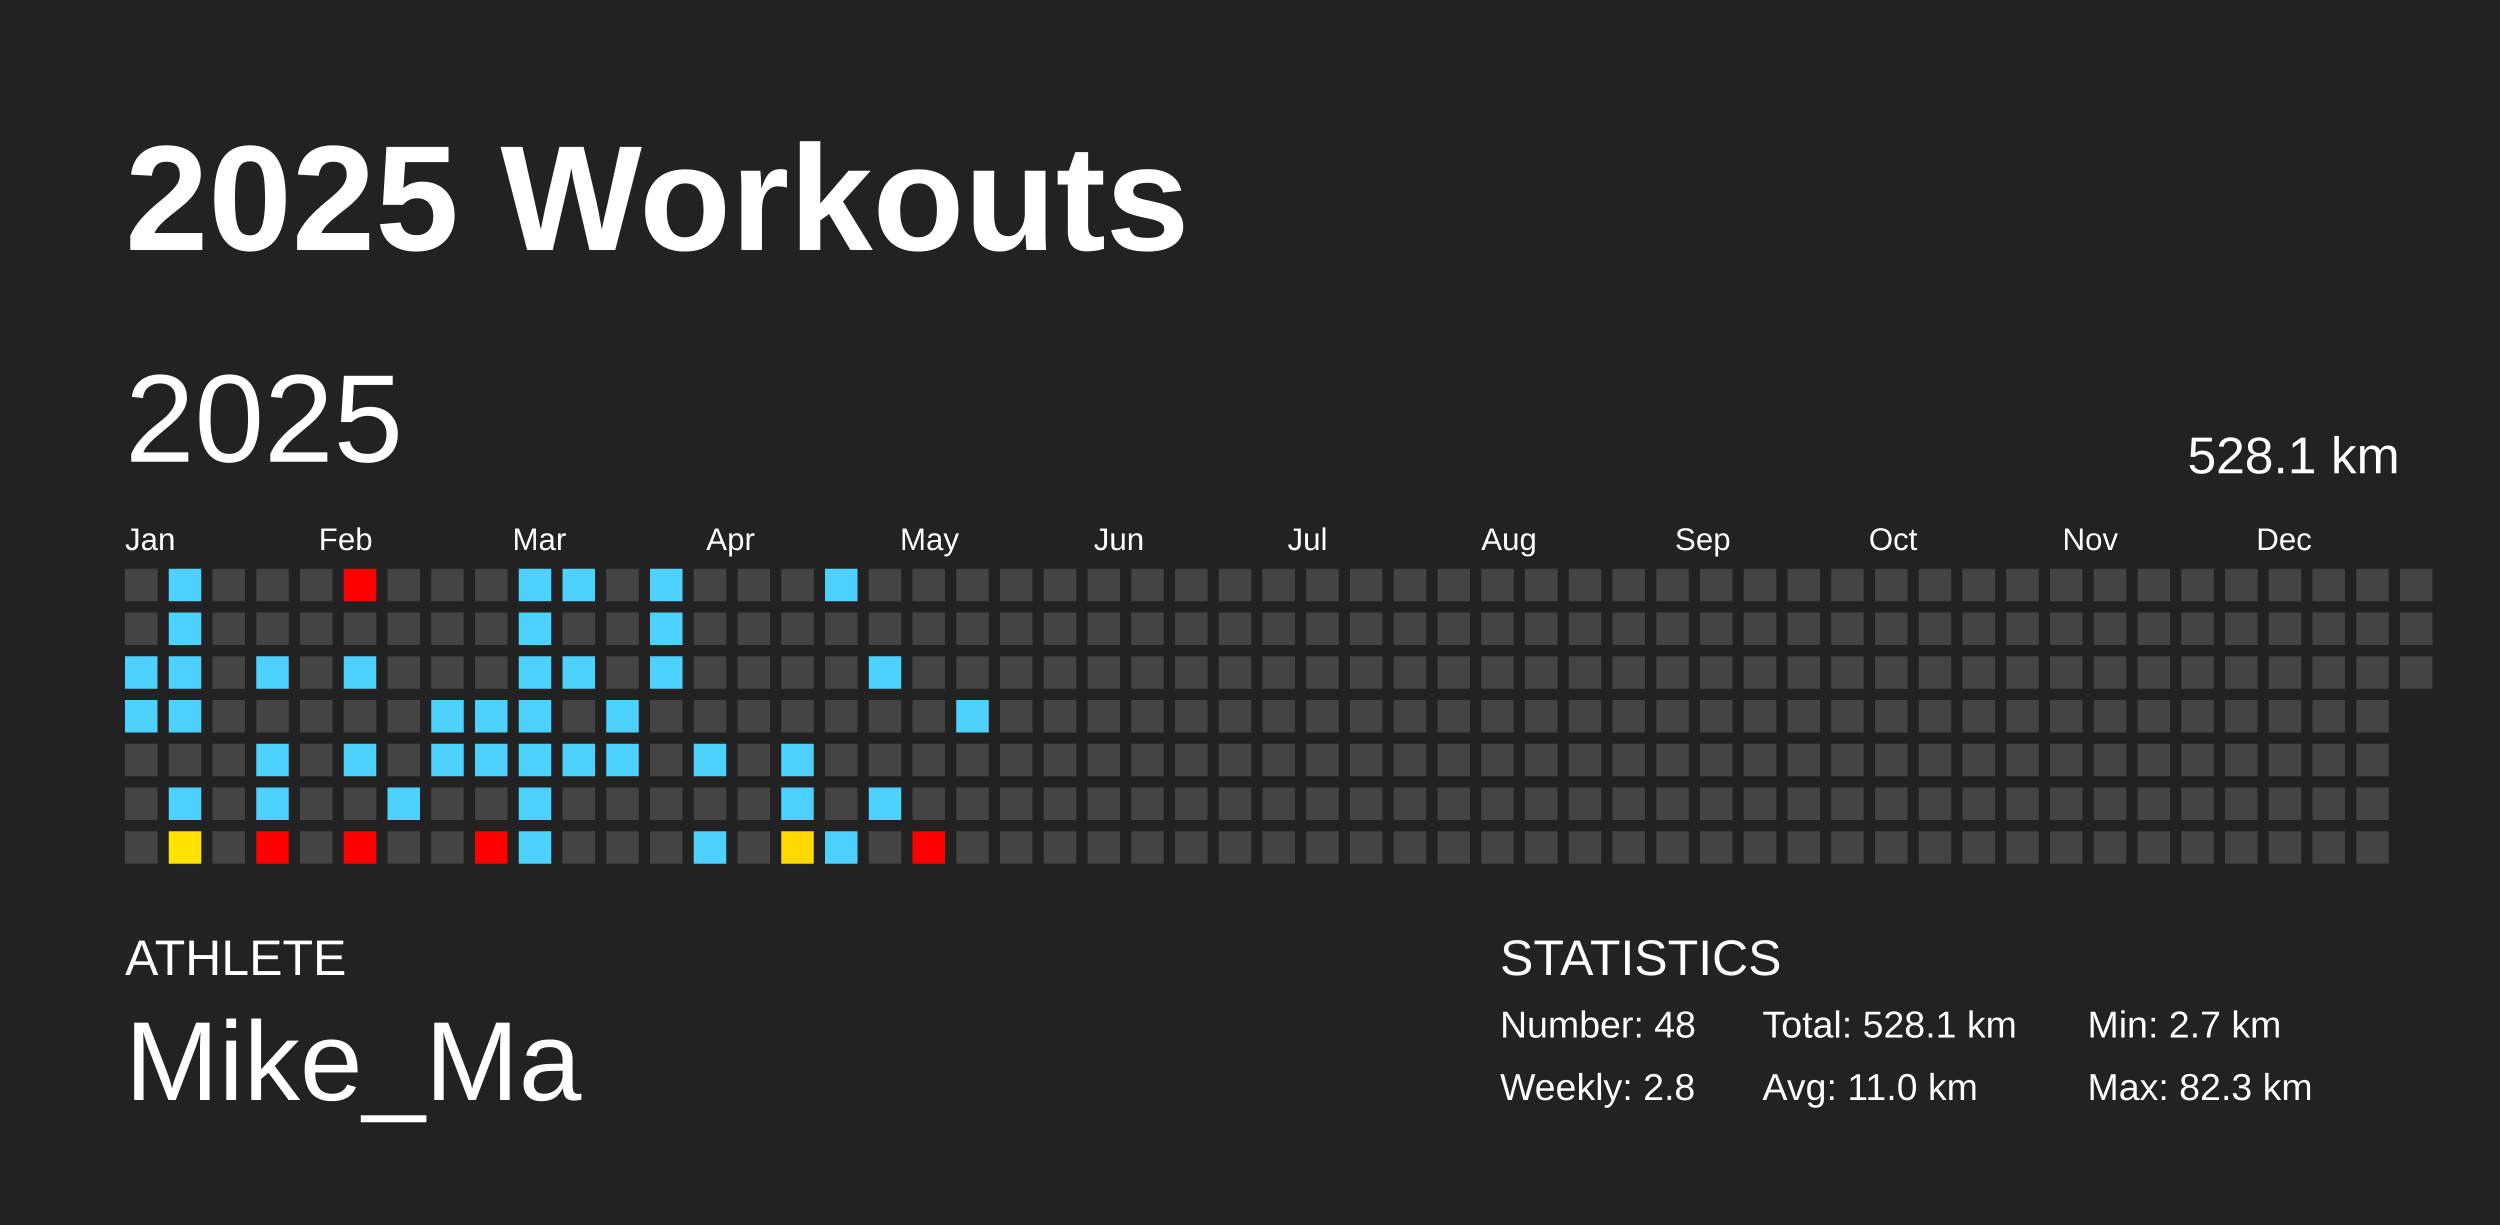
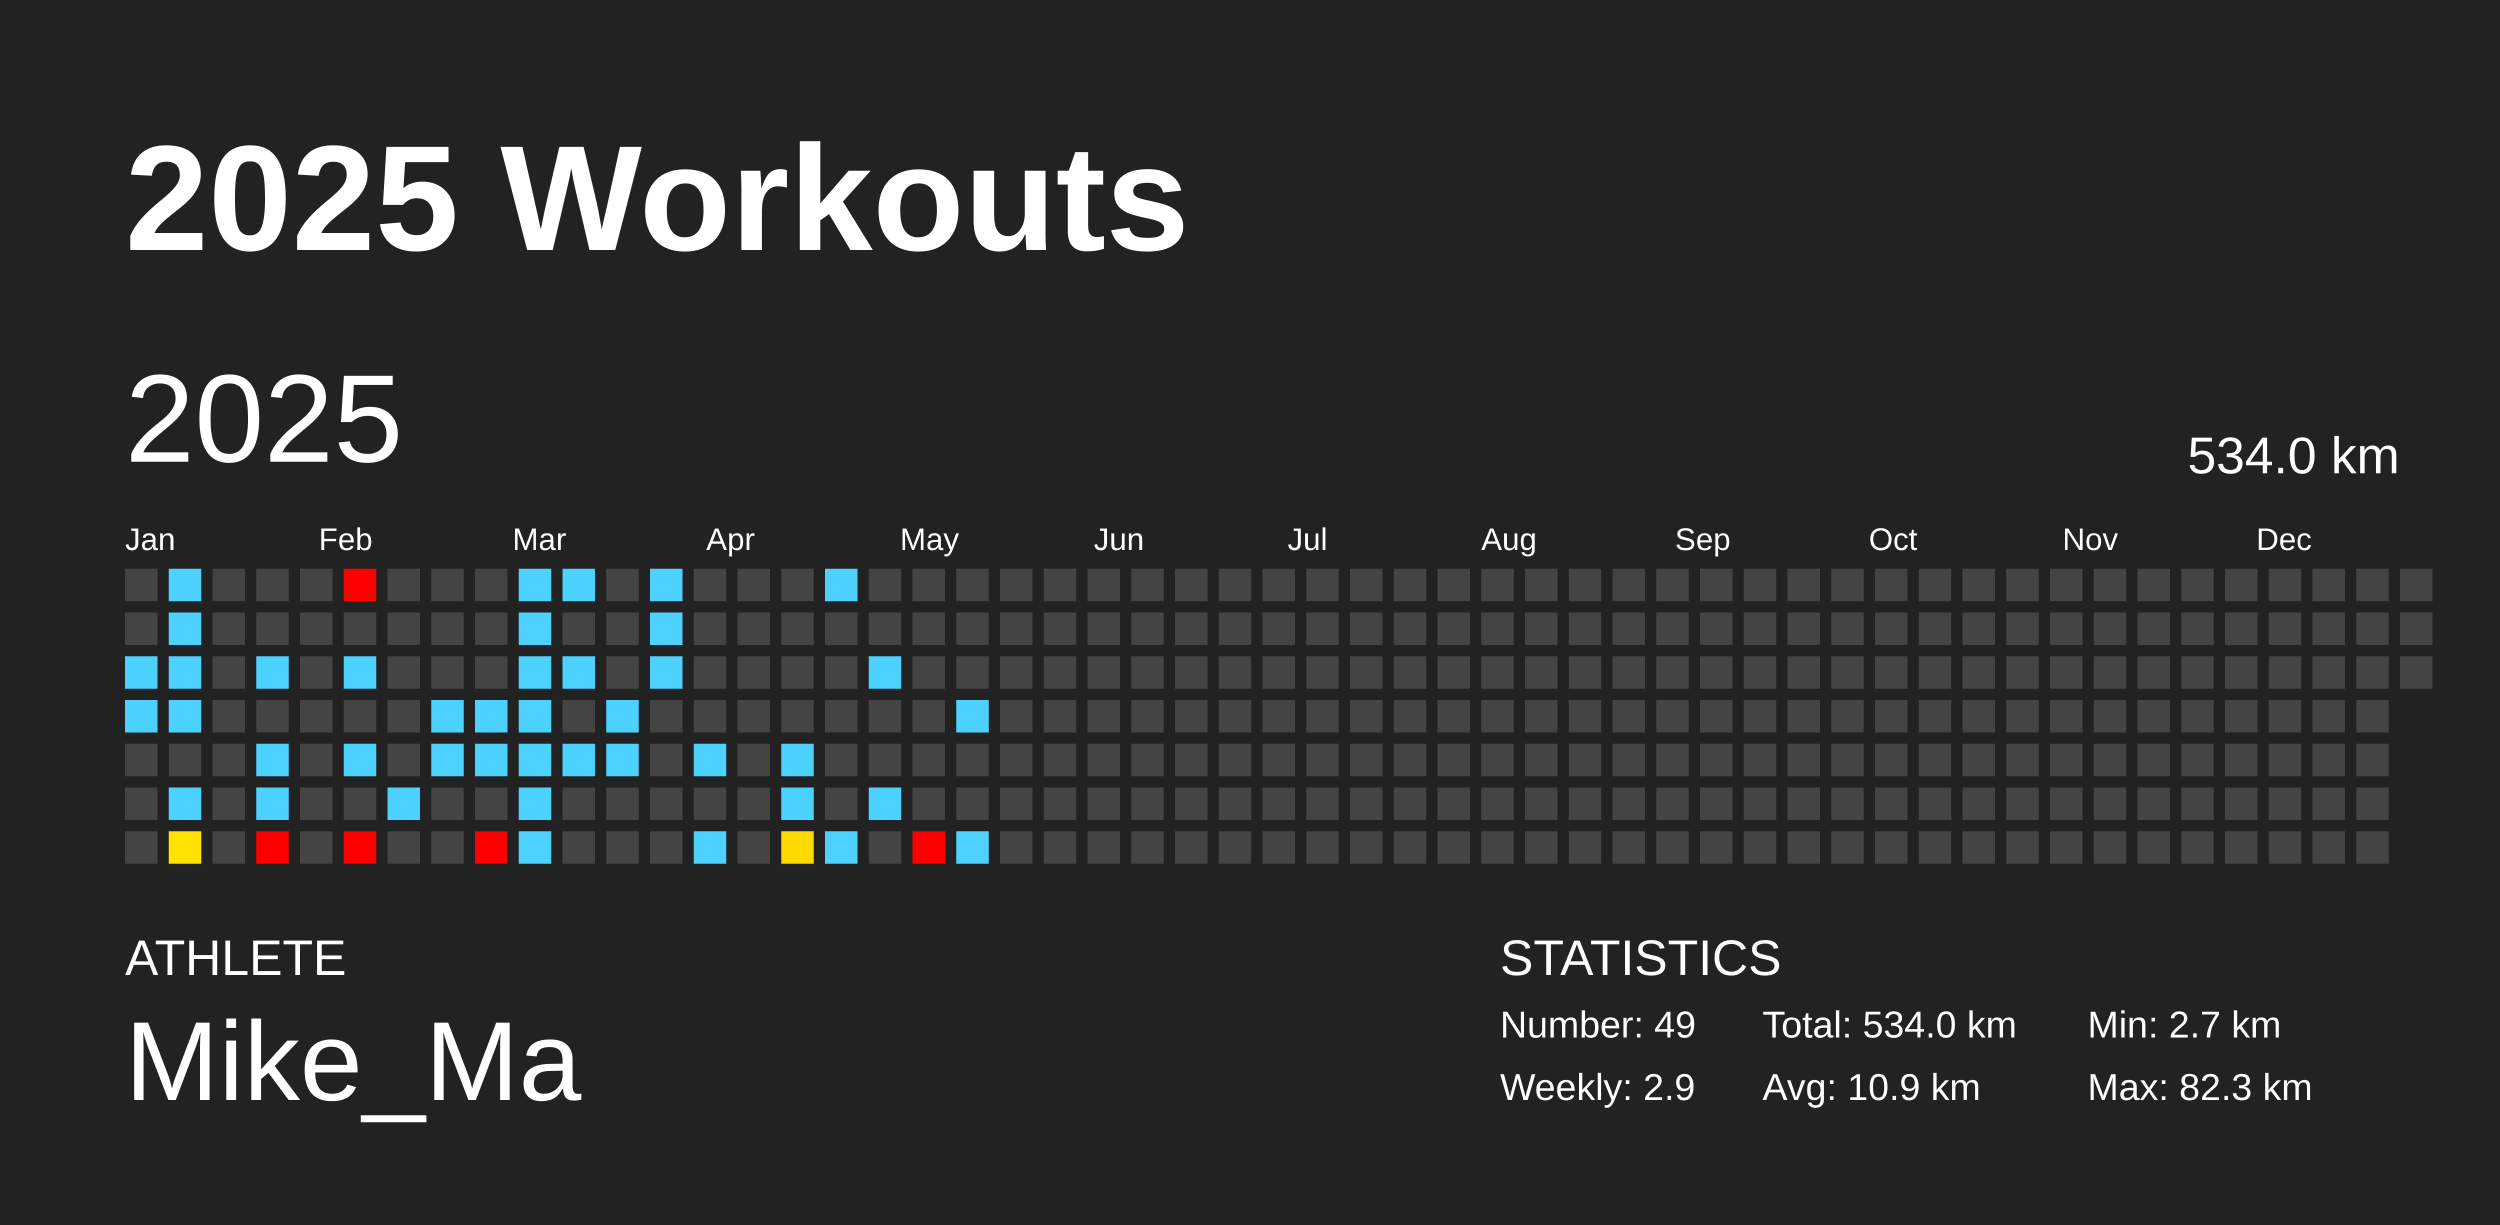
<svg xmlns="http://www.w3.org/2000/svg" baseProfile="full" height="98mm" version="1.1" viewBox="0,0,200,98" width="200mm">
  <defs />
  <rect fill="#222222" height="98" width="200" x="0" y="0" />
  <text fill="#FFFFFF" style="font-size:12px; font-family:Arial; font-weight:bold;" x="10" y="20">2025 Workouts</text>
  <text fill="#FFFFFF" style="font-size:4px; font-family:Arial" x="10" y="78">ATHLETE</text>
  <text fill="#FFFFFF" style="font-size:9px; font-family:Arial" x="10" y="88">Mike_Ma</text>
  <text fill="#FFFFFF" style="font-size:4px; font-family:Arial" x="120" y="78">STATISTICS</text>
-   <text fill="#FFFFFF" style="font-size:3px; font-family:Arial" x="120" y="83">Number: 48</text>
-   <text fill="#FFFFFF" style="font-size:3px; font-family:Arial" x="120" y="88">Weekly: 2.8</text>
-   <text fill="#FFFFFF" style="font-size:3px; font-family:Arial" x="141" y="83">Total: 528.1 km</text>
-   <text fill="#FFFFFF" style="font-size:3px; font-family:Arial" x="141" y="88">Avg: 11.0 km</text>
+   <text fill="#FFFFFF" style="font-size:3px; font-family:Arial" x="120" y="83">Number: 49</text>
+   <text fill="#FFFFFF" style="font-size:3px; font-family:Arial" x="120" y="88">Weekly: 2.9</text>
+   <text fill="#FFFFFF" style="font-size:3px; font-family:Arial" x="141" y="83">Total: 534.0 km</text>
+   <text fill="#FFFFFF" style="font-size:3px; font-family:Arial" x="141" y="88">Avg: 10.9 km</text>
  <text fill="#FFFFFF" style="font-size:3px; font-family:Arial" x="167" y="83">Min: 2.7 km</text>
  <text fill="#FFFFFF" style="font-size:3px; font-family:Arial" x="167" y="88">Max: 82.3 km</text>
  <text dominant-baseline="hanging" fill="#FFFFFF" style="font-size:10.0px; font-family:Arial;" x="10" y="30">2025</text>
-   <text dominant-baseline="hanging" fill="#FFFFFF" style="font-size:4.125px; font-family:Arial;" x="175" y="35">528.1 km</text>
+   <text dominant-baseline="hanging" fill="#FFFFFF" style="font-size:4.125px; font-family:Arial;" x="175" y="35">534.0 km</text>
  <text fill="#FFFFFF" style="font-size:2.5px; font-family:Arial" x="10.0" y="44">Jan</text>
  <text fill="#FFFFFF" style="font-size:2.5px; font-family:Arial" x="25.5" y="44">Feb</text>
  <text fill="#FFFFFF" style="font-size:2.5px; font-family:Arial" x="41.0" y="44">Mar</text>
  <text fill="#FFFFFF" style="font-size:2.5px; font-family:Arial" x="56.5" y="44">Apr</text>
  <text fill="#FFFFFF" style="font-size:2.5px; font-family:Arial" x="72.0" y="44">May</text>
  <text fill="#FFFFFF" style="font-size:2.5px; font-family:Arial" x="87.5" y="44">Jun</text>
  <text fill="#FFFFFF" style="font-size:2.5px; font-family:Arial" x="103.0" y="44">Jul</text>
  <text fill="#FFFFFF" style="font-size:2.5px; font-family:Arial" x="118.5" y="44">Aug</text>
  <text fill="#FFFFFF" style="font-size:2.5px; font-family:Arial" x="134.0" y="44">Sep</text>
  <text fill="#FFFFFF" style="font-size:2.5px; font-family:Arial" x="149.5" y="44">Oct</text>
  <text fill="#FFFFFF" style="font-size:2.5px; font-family:Arial" x="165.0" y="44">Nov</text>
  <text fill="#FFFFFF" style="font-size:2.5px; font-family:Arial" x="180.5" y="44">Dec</text>
  <rect fill="#444444" height="2.6" width="2.6" x="10.0" y="45.5" />
  <rect fill="#444444" height="2.6" width="2.6" x="10.0" y="49.0" />
  <rect fill="#4dd2ff" height="2.6" width="2.6" x="10.0" y="52.5" />
  <rect fill="#4dd2ff" height="2.6" width="2.6" x="10.0" y="56.0" />
  <rect fill="#444444" height="2.6" width="2.6" x="10.0" y="59.5" />
  <rect fill="#444444" height="2.6" width="2.6" x="10.0" y="63.0" />
  <rect fill="#444444" height="2.6" width="2.6" x="10.0" y="66.5" />
  <rect fill="#4dd2ff" height="2.6" width="2.6" x="13.5" y="45.5" />
  <rect fill="#4dd2ff" height="2.6" width="2.6" x="13.5" y="49.0" />
  <rect fill="#4dd2ff" height="2.6" width="2.6" x="13.5" y="52.5" />
  <rect fill="#4dd2ff" height="2.6" width="2.6" x="13.5" y="56.0" />
  <rect fill="#444444" height="2.6" width="2.6" x="13.5" y="59.5" />
  <rect fill="#4dd2ff" height="2.6" width="2.6" x="13.5" y="63.0" />
  <rect fill="#ffe200" height="2.6" width="2.6" x="13.5" y="66.5" />
  <rect fill="#444444" height="2.6" width="2.6" x="17.0" y="45.5" />
  <rect fill="#444444" height="2.6" width="2.6" x="17.0" y="49.0" />
  <rect fill="#444444" height="2.6" width="2.6" x="17.0" y="52.5" />
  <rect fill="#444444" height="2.6" width="2.6" x="17.0" y="56.0" />
  <rect fill="#444444" height="2.6" width="2.6" x="17.0" y="59.5" />
  <rect fill="#444444" height="2.6" width="2.6" x="17.0" y="63.0" />
  <rect fill="#444444" height="2.6" width="2.6" x="17.0" y="66.5" />
  <rect fill="#444444" height="2.6" width="2.6" x="20.5" y="45.5" />
  <rect fill="#444444" height="2.6" width="2.6" x="20.5" y="49.0" />
  <rect fill="#4dd2ff" height="2.6" width="2.6" x="20.5" y="52.5" />
  <rect fill="#444444" height="2.6" width="2.6" x="20.5" y="56.0" />
  <rect fill="#4dd2ff" height="2.6" width="2.6" x="20.5" y="59.5" />
  <rect fill="#4dd2ff" height="2.6" width="2.6" x="20.5" y="63.0" />
  <rect fill="red" height="2.6" width="2.6" x="20.5" y="66.5" />
  <rect fill="#444444" height="2.6" width="2.6" x="24.0" y="45.5" />
  <rect fill="#444444" height="2.6" width="2.6" x="24.0" y="49.0" />
  <rect fill="#444444" height="2.6" width="2.6" x="24.0" y="52.5" />
  <rect fill="#444444" height="2.6" width="2.6" x="24.0" y="56.0" />
  <rect fill="#444444" height="2.6" width="2.6" x="24.0" y="59.5" />
  <rect fill="#444444" height="2.6" width="2.6" x="24.0" y="63.0" />
  <rect fill="#444444" height="2.6" width="2.6" x="24.0" y="66.5" />
  <rect fill="red" height="2.6" width="2.6" x="27.5" y="45.5" />
  <rect fill="#444444" height="2.6" width="2.6" x="27.5" y="49.0" />
  <rect fill="#4dd2ff" height="2.6" width="2.6" x="27.5" y="52.5" />
  <rect fill="#444444" height="2.6" width="2.6" x="27.5" y="56.0" />
  <rect fill="#4dd2ff" height="2.6" width="2.6" x="27.5" y="59.5" />
  <rect fill="#444444" height="2.6" width="2.6" x="27.5" y="63.0" />
  <rect fill="red" height="2.6" width="2.6" x="27.5" y="66.5" />
  <rect fill="#444444" height="2.6" width="2.6" x="31.0" y="45.5" />
  <rect fill="#444444" height="2.6" width="2.6" x="31.0" y="49.0" />
  <rect fill="#444444" height="2.6" width="2.6" x="31.0" y="52.5" />
  <rect fill="#444444" height="2.6" width="2.6" x="31.0" y="56.0" />
  <rect fill="#444444" height="2.6" width="2.6" x="31.0" y="59.5" />
  <rect fill="#4dd2ff" height="2.6" width="2.6" x="31.0" y="63.0" />
  <rect fill="#444444" height="2.6" width="2.6" x="31.0" y="66.5" />
  <rect fill="#444444" height="2.6" width="2.6" x="34.5" y="45.5" />
  <rect fill="#444444" height="2.6" width="2.6" x="34.5" y="49.0" />
  <rect fill="#444444" height="2.6" width="2.6" x="34.5" y="52.5" />
  <rect fill="#4dd2ff" height="2.6" width="2.6" x="34.5" y="56.0" />
  <rect fill="#4dd2ff" height="2.6" width="2.6" x="34.5" y="59.5" />
  <rect fill="#444444" height="2.6" width="2.6" x="34.5" y="63.0" />
  <rect fill="#444444" height="2.6" width="2.6" x="34.5" y="66.5" />
  <rect fill="#444444" height="2.6" width="2.6" x="38.0" y="45.5" />
  <rect fill="#444444" height="2.6" width="2.6" x="38.0" y="49.0" />
  <rect fill="#444444" height="2.6" width="2.6" x="38.0" y="52.5" />
  <rect fill="#4dd2ff" height="2.6" width="2.6" x="38.0" y="56.0" />
  <rect fill="#4dd2ff" height="2.6" width="2.6" x="38.0" y="59.5" />
  <rect fill="#444444" height="2.6" width="2.6" x="38.0" y="63.0" />
  <rect fill="red" height="2.6" width="2.6" x="38.0" y="66.5" />
  <rect fill="#4dd2ff" height="2.6" width="2.6" x="41.5" y="45.5" />
  <rect fill="#4dd2ff" height="2.6" width="2.6" x="41.5" y="49.0" />
  <rect fill="#4dd2ff" height="2.6" width="2.6" x="41.5" y="52.5" />
  <rect fill="#4dd2ff" height="2.6" width="2.6" x="41.5" y="56.0" />
  <rect fill="#4dd2ff" height="2.6" width="2.6" x="41.5" y="59.5" />
  <rect fill="#4dd2ff" height="2.6" width="2.6" x="41.5" y="63.0" />
  <rect fill="#4dd2ff" height="2.6" width="2.6" x="41.5" y="66.5" />
  <rect fill="#4dd2ff" height="2.6" width="2.6" x="45.0" y="45.5" />
  <rect fill="#444444" height="2.6" width="2.6" x="45.0" y="49.0" />
  <rect fill="#4dd2ff" height="2.6" width="2.6" x="45.0" y="52.5" />
  <rect fill="#444444" height="2.6" width="2.6" x="45.0" y="56.0" />
  <rect fill="#4dd2ff" height="2.6" width="2.6" x="45.0" y="59.5" />
  <rect fill="#444444" height="2.6" width="2.6" x="45.0" y="63.0" />
  <rect fill="#444444" height="2.6" width="2.6" x="45.0" y="66.5" />
  <rect fill="#444444" height="2.6" width="2.6" x="48.5" y="45.5" />
  <rect fill="#444444" height="2.6" width="2.6" x="48.5" y="49.0" />
  <rect fill="#444444" height="2.6" width="2.6" x="48.5" y="52.5" />
  <rect fill="#4dd2ff" height="2.6" width="2.6" x="48.5" y="56.0" />
  <rect fill="#4dd2ff" height="2.6" width="2.6" x="48.5" y="59.5" />
  <rect fill="#444444" height="2.6" width="2.6" x="48.5" y="63.0" />
  <rect fill="#444444" height="2.6" width="2.6" x="48.5" y="66.5" />
  <rect fill="#4dd2ff" height="2.6" width="2.6" x="52.0" y="45.5" />
  <rect fill="#4dd2ff" height="2.6" width="2.6" x="52.0" y="49.0" />
  <rect fill="#4dd2ff" height="2.6" width="2.6" x="52.0" y="52.5" />
  <rect fill="#444444" height="2.6" width="2.6" x="52.0" y="56.0" />
  <rect fill="#444444" height="2.6" width="2.6" x="52.0" y="59.5" />
  <rect fill="#444444" height="2.6" width="2.6" x="52.0" y="63.0" />
  <rect fill="#444444" height="2.6" width="2.6" x="52.0" y="66.5" />
  <rect fill="#444444" height="2.6" width="2.6" x="55.5" y="45.5" />
  <rect fill="#444444" height="2.6" width="2.6" x="55.5" y="49.0" />
  <rect fill="#444444" height="2.6" width="2.6" x="55.5" y="52.5" />
  <rect fill="#444444" height="2.6" width="2.6" x="55.5" y="56.0" />
  <rect fill="#4dd2ff" height="2.6" width="2.6" x="55.5" y="59.5" />
  <rect fill="#444444" height="2.6" width="2.6" x="55.5" y="63.0" />
  <rect fill="#4dd2ff" height="2.6" width="2.6" x="55.5" y="66.5" />
  <rect fill="#444444" height="2.6" width="2.6" x="59.0" y="45.5" />
  <rect fill="#444444" height="2.6" width="2.6" x="59.0" y="49.0" />
  <rect fill="#444444" height="2.6" width="2.6" x="59.0" y="52.5" />
  <rect fill="#444444" height="2.6" width="2.6" x="59.0" y="56.0" />
  <rect fill="#444444" height="2.6" width="2.6" x="59.0" y="59.5" />
  <rect fill="#444444" height="2.6" width="2.6" x="59.0" y="63.0" />
  <rect fill="#444444" height="2.6" width="2.6" x="59.0" y="66.5" />
  <rect fill="#444444" height="2.6" width="2.6" x="62.5" y="45.5" />
  <rect fill="#444444" height="2.6" width="2.6" x="62.5" y="49.0" />
  <rect fill="#444444" height="2.6" width="2.6" x="62.5" y="52.5" />
  <rect fill="#444444" height="2.6" width="2.6" x="62.5" y="56.0" />
  <rect fill="#4dd2ff" height="2.6" width="2.6" x="62.5" y="59.5" />
  <rect fill="#4dd2ff" height="2.6" width="2.6" x="62.5" y="63.0" />
  <rect fill="#ffda00" height="2.6" width="2.6" x="62.5" y="66.5" />
  <rect fill="#4dd2ff" height="2.6" width="2.6" x="66.0" y="45.5" />
  <rect fill="#444444" height="2.6" width="2.6" x="66.0" y="49.0" />
  <rect fill="#444444" height="2.6" width="2.6" x="66.0" y="52.5" />
  <rect fill="#444444" height="2.6" width="2.6" x="66.0" y="56.0" />
  <rect fill="#444444" height="2.6" width="2.6" x="66.0" y="59.5" />
  <rect fill="#444444" height="2.6" width="2.6" x="66.0" y="63.0" />
  <rect fill="#4dd2ff" height="2.6" width="2.6" x="66.0" y="66.5" />
  <rect fill="#444444" height="2.6" width="2.6" x="69.5" y="45.5" />
  <rect fill="#444444" height="2.6" width="2.6" x="69.5" y="49.0" />
  <rect fill="#4dd2ff" height="2.6" width="2.6" x="69.5" y="52.5" />
  <rect fill="#444444" height="2.6" width="2.6" x="69.5" y="56.0" />
  <rect fill="#444444" height="2.6" width="2.6" x="69.5" y="59.5" />
  <rect fill="#4dd2ff" height="2.6" width="2.6" x="69.5" y="63.0" />
  <rect fill="#444444" height="2.6" width="2.6" x="69.5" y="66.5" />
  <rect fill="#444444" height="2.6" width="2.6" x="73.0" y="45.5" />
  <rect fill="#444444" height="2.6" width="2.6" x="73.0" y="49.0" />
  <rect fill="#444444" height="2.6" width="2.6" x="73.0" y="52.5" />
  <rect fill="#444444" height="2.6" width="2.6" x="73.0" y="56.0" />
  <rect fill="#444444" height="2.6" width="2.6" x="73.0" y="59.5" />
  <rect fill="#444444" height="2.6" width="2.6" x="73.0" y="63.0" />
  <rect fill="red" height="2.6" width="2.6" x="73.0" y="66.5" />
  <rect fill="#444444" height="2.6" width="2.6" x="76.5" y="45.5" />
  <rect fill="#444444" height="2.6" width="2.6" x="76.5" y="49.0" />
  <rect fill="#444444" height="2.6" width="2.6" x="76.5" y="52.5" />
  <rect fill="#4dd2ff" height="2.6" width="2.6" x="76.5" y="56.0" />
  <rect fill="#444444" height="2.6" width="2.6" x="76.5" y="59.5" />
  <rect fill="#444444" height="2.6" width="2.6" x="76.5" y="63.0" />
-   <rect fill="#444444" height="2.6" width="2.6" x="76.5" y="66.5" />
+   <rect fill="#4dd2ff" height="2.6" width="2.6" x="76.5" y="66.5" />
  <rect fill="#444444" height="2.6" width="2.6" x="80.0" y="45.5" />
  <rect fill="#444444" height="2.6" width="2.6" x="80.0" y="49.0" />
  <rect fill="#444444" height="2.6" width="2.6" x="80.0" y="52.5" />
  <rect fill="#444444" height="2.6" width="2.6" x="80.0" y="56.0" />
  <rect fill="#444444" height="2.6" width="2.6" x="80.0" y="59.5" />
  <rect fill="#444444" height="2.6" width="2.6" x="80.0" y="63.0" />
  <rect fill="#444444" height="2.6" width="2.6" x="80.0" y="66.5" />
  <rect fill="#444444" height="2.6" width="2.6" x="83.5" y="45.5" />
  <rect fill="#444444" height="2.6" width="2.6" x="83.5" y="49.0" />
  <rect fill="#444444" height="2.6" width="2.6" x="83.5" y="52.5" />
  <rect fill="#444444" height="2.6" width="2.6" x="83.5" y="56.0" />
  <rect fill="#444444" height="2.6" width="2.6" x="83.5" y="59.5" />
  <rect fill="#444444" height="2.6" width="2.6" x="83.5" y="63.0" />
  <rect fill="#444444" height="2.6" width="2.6" x="83.5" y="66.5" />
  <rect fill="#444444" height="2.6" width="2.6" x="87.0" y="45.5" />
  <rect fill="#444444" height="2.6" width="2.6" x="87.0" y="49.0" />
  <rect fill="#444444" height="2.6" width="2.6" x="87.0" y="52.5" />
  <rect fill="#444444" height="2.6" width="2.6" x="87.0" y="56.0" />
  <rect fill="#444444" height="2.6" width="2.6" x="87.0" y="59.5" />
  <rect fill="#444444" height="2.6" width="2.6" x="87.0" y="63.0" />
  <rect fill="#444444" height="2.6" width="2.6" x="87.0" y="66.5" />
  <rect fill="#444444" height="2.6" width="2.6" x="90.5" y="45.5" />
  <rect fill="#444444" height="2.6" width="2.6" x="90.5" y="49.0" />
  <rect fill="#444444" height="2.6" width="2.6" x="90.5" y="52.5" />
  <rect fill="#444444" height="2.6" width="2.6" x="90.5" y="56.0" />
  <rect fill="#444444" height="2.6" width="2.6" x="90.5" y="59.5" />
  <rect fill="#444444" height="2.6" width="2.6" x="90.5" y="63.0" />
  <rect fill="#444444" height="2.6" width="2.6" x="90.5" y="66.5" />
  <rect fill="#444444" height="2.6" width="2.6" x="94.0" y="45.5" />
  <rect fill="#444444" height="2.6" width="2.6" x="94.0" y="49.0" />
  <rect fill="#444444" height="2.6" width="2.6" x="94.0" y="52.5" />
  <rect fill="#444444" height="2.6" width="2.6" x="94.0" y="56.0" />
  <rect fill="#444444" height="2.6" width="2.6" x="94.0" y="59.5" />
  <rect fill="#444444" height="2.6" width="2.6" x="94.0" y="63.0" />
  <rect fill="#444444" height="2.6" width="2.6" x="94.0" y="66.5" />
  <rect fill="#444444" height="2.6" width="2.6" x="97.5" y="45.5" />
  <rect fill="#444444" height="2.6" width="2.6" x="97.5" y="49.0" />
  <rect fill="#444444" height="2.6" width="2.6" x="97.5" y="52.5" />
  <rect fill="#444444" height="2.6" width="2.6" x="97.5" y="56.0" />
  <rect fill="#444444" height="2.6" width="2.6" x="97.5" y="59.5" />
  <rect fill="#444444" height="2.6" width="2.6" x="97.5" y="63.0" />
  <rect fill="#444444" height="2.6" width="2.6" x="97.5" y="66.5" />
  <rect fill="#444444" height="2.6" width="2.6" x="101.0" y="45.5" />
  <rect fill="#444444" height="2.6" width="2.6" x="101.0" y="49.0" />
  <rect fill="#444444" height="2.6" width="2.6" x="101.0" y="52.5" />
  <rect fill="#444444" height="2.6" width="2.6" x="101.0" y="56.0" />
  <rect fill="#444444" height="2.6" width="2.6" x="101.0" y="59.5" />
  <rect fill="#444444" height="2.6" width="2.6" x="101.0" y="63.0" />
  <rect fill="#444444" height="2.6" width="2.6" x="101.0" y="66.5" />
  <rect fill="#444444" height="2.6" width="2.6" x="104.5" y="45.5" />
  <rect fill="#444444" height="2.6" width="2.6" x="104.5" y="49.0" />
  <rect fill="#444444" height="2.6" width="2.6" x="104.5" y="52.5" />
  <rect fill="#444444" height="2.6" width="2.6" x="104.5" y="56.0" />
  <rect fill="#444444" height="2.6" width="2.6" x="104.5" y="59.5" />
  <rect fill="#444444" height="2.6" width="2.6" x="104.5" y="63.0" />
  <rect fill="#444444" height="2.6" width="2.6" x="104.5" y="66.5" />
  <rect fill="#444444" height="2.6" width="2.6" x="108.0" y="45.5" />
  <rect fill="#444444" height="2.6" width="2.6" x="108.0" y="49.0" />
  <rect fill="#444444" height="2.6" width="2.6" x="108.0" y="52.5" />
  <rect fill="#444444" height="2.6" width="2.6" x="108.0" y="56.0" />
  <rect fill="#444444" height="2.6" width="2.6" x="108.0" y="59.5" />
  <rect fill="#444444" height="2.6" width="2.6" x="108.0" y="63.0" />
  <rect fill="#444444" height="2.6" width="2.6" x="108.0" y="66.5" />
  <rect fill="#444444" height="2.6" width="2.6" x="111.5" y="45.5" />
  <rect fill="#444444" height="2.6" width="2.6" x="111.5" y="49.0" />
  <rect fill="#444444" height="2.6" width="2.6" x="111.5" y="52.5" />
  <rect fill="#444444" height="2.6" width="2.6" x="111.5" y="56.0" />
  <rect fill="#444444" height="2.6" width="2.6" x="111.5" y="59.5" />
  <rect fill="#444444" height="2.6" width="2.6" x="111.5" y="63.0" />
  <rect fill="#444444" height="2.6" width="2.6" x="111.5" y="66.5" />
  <rect fill="#444444" height="2.6" width="2.6" x="115.0" y="45.5" />
  <rect fill="#444444" height="2.6" width="2.6" x="115.0" y="49.0" />
  <rect fill="#444444" height="2.6" width="2.6" x="115.0" y="52.5" />
  <rect fill="#444444" height="2.6" width="2.6" x="115.0" y="56.0" />
  <rect fill="#444444" height="2.6" width="2.6" x="115.0" y="59.5" />
  <rect fill="#444444" height="2.6" width="2.6" x="115.0" y="63.0" />
  <rect fill="#444444" height="2.6" width="2.6" x="115.0" y="66.5" />
  <rect fill="#444444" height="2.6" width="2.6" x="118.5" y="45.5" />
  <rect fill="#444444" height="2.6" width="2.6" x="118.5" y="49.0" />
  <rect fill="#444444" height="2.6" width="2.6" x="118.5" y="52.5" />
  <rect fill="#444444" height="2.6" width="2.6" x="118.5" y="56.0" />
  <rect fill="#444444" height="2.6" width="2.6" x="118.5" y="59.5" />
  <rect fill="#444444" height="2.6" width="2.6" x="118.5" y="63.0" />
  <rect fill="#444444" height="2.6" width="2.6" x="118.5" y="66.5" />
  <rect fill="#444444" height="2.6" width="2.6" x="122.0" y="45.5" />
  <rect fill="#444444" height="2.6" width="2.6" x="122.0" y="49.0" />
  <rect fill="#444444" height="2.6" width="2.6" x="122.0" y="52.5" />
  <rect fill="#444444" height="2.6" width="2.6" x="122.0" y="56.0" />
  <rect fill="#444444" height="2.6" width="2.6" x="122.0" y="59.5" />
  <rect fill="#444444" height="2.6" width="2.6" x="122.0" y="63.0" />
  <rect fill="#444444" height="2.6" width="2.6" x="122.0" y="66.5" />
  <rect fill="#444444" height="2.6" width="2.6" x="125.5" y="45.5" />
  <rect fill="#444444" height="2.6" width="2.6" x="125.5" y="49.0" />
  <rect fill="#444444" height="2.6" width="2.6" x="125.5" y="52.5" />
  <rect fill="#444444" height="2.6" width="2.6" x="125.5" y="56.0" />
  <rect fill="#444444" height="2.6" width="2.6" x="125.5" y="59.5" />
  <rect fill="#444444" height="2.6" width="2.6" x="125.5" y="63.0" />
  <rect fill="#444444" height="2.6" width="2.6" x="125.5" y="66.5" />
  <rect fill="#444444" height="2.6" width="2.6" x="129.0" y="45.5" />
  <rect fill="#444444" height="2.6" width="2.6" x="129.0" y="49.0" />
  <rect fill="#444444" height="2.6" width="2.6" x="129.0" y="52.5" />
  <rect fill="#444444" height="2.6" width="2.6" x="129.0" y="56.0" />
  <rect fill="#444444" height="2.6" width="2.6" x="129.0" y="59.5" />
  <rect fill="#444444" height="2.6" width="2.6" x="129.0" y="63.0" />
  <rect fill="#444444" height="2.6" width="2.6" x="129.0" y="66.5" />
  <rect fill="#444444" height="2.6" width="2.6" x="132.5" y="45.5" />
  <rect fill="#444444" height="2.6" width="2.6" x="132.5" y="49.0" />
  <rect fill="#444444" height="2.6" width="2.6" x="132.5" y="52.5" />
  <rect fill="#444444" height="2.6" width="2.6" x="132.5" y="56.0" />
  <rect fill="#444444" height="2.6" width="2.6" x="132.5" y="59.5" />
  <rect fill="#444444" height="2.6" width="2.6" x="132.5" y="63.0" />
  <rect fill="#444444" height="2.6" width="2.6" x="132.5" y="66.5" />
  <rect fill="#444444" height="2.6" width="2.6" x="136.0" y="45.5" />
  <rect fill="#444444" height="2.6" width="2.6" x="136.0" y="49.0" />
  <rect fill="#444444" height="2.6" width="2.6" x="136.0" y="52.5" />
  <rect fill="#444444" height="2.6" width="2.6" x="136.0" y="56.0" />
  <rect fill="#444444" height="2.6" width="2.6" x="136.0" y="59.5" />
  <rect fill="#444444" height="2.6" width="2.6" x="136.0" y="63.0" />
  <rect fill="#444444" height="2.6" width="2.6" x="136.0" y="66.5" />
  <rect fill="#444444" height="2.6" width="2.6" x="139.5" y="45.5" />
  <rect fill="#444444" height="2.6" width="2.6" x="139.5" y="49.0" />
  <rect fill="#444444" height="2.6" width="2.6" x="139.5" y="52.5" />
  <rect fill="#444444" height="2.6" width="2.6" x="139.5" y="56.0" />
  <rect fill="#444444" height="2.6" width="2.6" x="139.5" y="59.5" />
  <rect fill="#444444" height="2.6" width="2.6" x="139.5" y="63.0" />
  <rect fill="#444444" height="2.6" width="2.6" x="139.5" y="66.5" />
  <rect fill="#444444" height="2.6" width="2.6" x="143.0" y="45.5" />
  <rect fill="#444444" height="2.6" width="2.6" x="143.0" y="49.0" />
  <rect fill="#444444" height="2.6" width="2.6" x="143.0" y="52.5" />
  <rect fill="#444444" height="2.6" width="2.6" x="143.0" y="56.0" />
  <rect fill="#444444" height="2.6" width="2.6" x="143.0" y="59.5" />
  <rect fill="#444444" height="2.6" width="2.6" x="143.0" y="63.0" />
  <rect fill="#444444" height="2.6" width="2.6" x="143.0" y="66.5" />
  <rect fill="#444444" height="2.6" width="2.6" x="146.5" y="45.5" />
  <rect fill="#444444" height="2.6" width="2.6" x="146.5" y="49.0" />
  <rect fill="#444444" height="2.6" width="2.6" x="146.5" y="52.5" />
  <rect fill="#444444" height="2.6" width="2.6" x="146.5" y="56.0" />
  <rect fill="#444444" height="2.6" width="2.6" x="146.5" y="59.5" />
  <rect fill="#444444" height="2.6" width="2.6" x="146.5" y="63.0" />
  <rect fill="#444444" height="2.6" width="2.6" x="146.5" y="66.5" />
  <rect fill="#444444" height="2.6" width="2.6" x="150.0" y="45.5" />
  <rect fill="#444444" height="2.6" width="2.6" x="150.0" y="49.0" />
  <rect fill="#444444" height="2.6" width="2.6" x="150.0" y="52.5" />
  <rect fill="#444444" height="2.6" width="2.6" x="150.0" y="56.0" />
  <rect fill="#444444" height="2.6" width="2.6" x="150.0" y="59.5" />
  <rect fill="#444444" height="2.6" width="2.6" x="150.0" y="63.0" />
  <rect fill="#444444" height="2.6" width="2.6" x="150.0" y="66.5" />
  <rect fill="#444444" height="2.6" width="2.6" x="153.5" y="45.5" />
  <rect fill="#444444" height="2.6" width="2.6" x="153.5" y="49.0" />
  <rect fill="#444444" height="2.6" width="2.6" x="153.5" y="52.5" />
  <rect fill="#444444" height="2.6" width="2.6" x="153.5" y="56.0" />
  <rect fill="#444444" height="2.6" width="2.6" x="153.5" y="59.5" />
  <rect fill="#444444" height="2.6" width="2.6" x="153.5" y="63.0" />
  <rect fill="#444444" height="2.6" width="2.6" x="153.5" y="66.5" />
  <rect fill="#444444" height="2.6" width="2.6" x="157.0" y="45.5" />
  <rect fill="#444444" height="2.6" width="2.6" x="157.0" y="49.0" />
  <rect fill="#444444" height="2.6" width="2.6" x="157.0" y="52.5" />
  <rect fill="#444444" height="2.6" width="2.6" x="157.0" y="56.0" />
  <rect fill="#444444" height="2.6" width="2.6" x="157.0" y="59.5" />
  <rect fill="#444444" height="2.6" width="2.6" x="157.0" y="63.0" />
  <rect fill="#444444" height="2.6" width="2.6" x="157.0" y="66.5" />
  <rect fill="#444444" height="2.6" width="2.6" x="160.5" y="45.5" />
  <rect fill="#444444" height="2.6" width="2.6" x="160.5" y="49.0" />
  <rect fill="#444444" height="2.6" width="2.6" x="160.5" y="52.5" />
  <rect fill="#444444" height="2.6" width="2.6" x="160.5" y="56.0" />
  <rect fill="#444444" height="2.6" width="2.6" x="160.5" y="59.5" />
  <rect fill="#444444" height="2.6" width="2.6" x="160.5" y="63.0" />
  <rect fill="#444444" height="2.6" width="2.6" x="160.5" y="66.5" />
  <rect fill="#444444" height="2.6" width="2.6" x="164.0" y="45.5" />
  <rect fill="#444444" height="2.6" width="2.6" x="164.0" y="49.0" />
  <rect fill="#444444" height="2.6" width="2.6" x="164.0" y="52.5" />
  <rect fill="#444444" height="2.6" width="2.6" x="164.0" y="56.0" />
  <rect fill="#444444" height="2.6" width="2.6" x="164.0" y="59.5" />
  <rect fill="#444444" height="2.6" width="2.6" x="164.0" y="63.0" />
  <rect fill="#444444" height="2.6" width="2.6" x="164.0" y="66.5" />
  <rect fill="#444444" height="2.6" width="2.6" x="167.5" y="45.5" />
  <rect fill="#444444" height="2.6" width="2.6" x="167.5" y="49.0" />
  <rect fill="#444444" height="2.6" width="2.6" x="167.5" y="52.5" />
  <rect fill="#444444" height="2.6" width="2.6" x="167.5" y="56.0" />
  <rect fill="#444444" height="2.6" width="2.6" x="167.5" y="59.5" />
  <rect fill="#444444" height="2.6" width="2.6" x="167.5" y="63.0" />
  <rect fill="#444444" height="2.6" width="2.6" x="167.5" y="66.5" />
  <rect fill="#444444" height="2.6" width="2.6" x="171.0" y="45.5" />
  <rect fill="#444444" height="2.6" width="2.6" x="171.0" y="49.0" />
  <rect fill="#444444" height="2.6" width="2.6" x="171.0" y="52.5" />
  <rect fill="#444444" height="2.6" width="2.6" x="171.0" y="56.0" />
  <rect fill="#444444" height="2.6" width="2.6" x="171.0" y="59.5" />
  <rect fill="#444444" height="2.6" width="2.6" x="171.0" y="63.0" />
  <rect fill="#444444" height="2.6" width="2.6" x="171.0" y="66.5" />
  <rect fill="#444444" height="2.6" width="2.6" x="174.5" y="45.5" />
  <rect fill="#444444" height="2.6" width="2.6" x="174.5" y="49.0" />
  <rect fill="#444444" height="2.6" width="2.6" x="174.5" y="52.5" />
  <rect fill="#444444" height="2.6" width="2.6" x="174.5" y="56.0" />
  <rect fill="#444444" height="2.6" width="2.6" x="174.5" y="59.5" />
  <rect fill="#444444" height="2.6" width="2.6" x="174.5" y="63.0" />
  <rect fill="#444444" height="2.6" width="2.6" x="174.5" y="66.5" />
  <rect fill="#444444" height="2.6" width="2.6" x="178.0" y="45.5" />
  <rect fill="#444444" height="2.6" width="2.6" x="178.0" y="49.0" />
  <rect fill="#444444" height="2.6" width="2.6" x="178.0" y="52.5" />
  <rect fill="#444444" height="2.6" width="2.6" x="178.0" y="56.0" />
  <rect fill="#444444" height="2.6" width="2.6" x="178.0" y="59.5" />
  <rect fill="#444444" height="2.6" width="2.6" x="178.0" y="63.0" />
  <rect fill="#444444" height="2.6" width="2.6" x="178.0" y="66.5" />
  <rect fill="#444444" height="2.6" width="2.6" x="181.5" y="45.5" />
  <rect fill="#444444" height="2.6" width="2.6" x="181.5" y="49.0" />
  <rect fill="#444444" height="2.6" width="2.6" x="181.5" y="52.5" />
  <rect fill="#444444" height="2.6" width="2.6" x="181.5" y="56.0" />
  <rect fill="#444444" height="2.6" width="2.6" x="181.5" y="59.5" />
  <rect fill="#444444" height="2.6" width="2.6" x="181.5" y="63.0" />
  <rect fill="#444444" height="2.6" width="2.6" x="181.5" y="66.5" />
  <rect fill="#444444" height="2.6" width="2.6" x="185.0" y="45.5" />
  <rect fill="#444444" height="2.6" width="2.6" x="185.0" y="49.0" />
  <rect fill="#444444" height="2.6" width="2.6" x="185.0" y="52.5" />
  <rect fill="#444444" height="2.6" width="2.6" x="185.0" y="56.0" />
  <rect fill="#444444" height="2.6" width="2.6" x="185.0" y="59.5" />
  <rect fill="#444444" height="2.6" width="2.6" x="185.0" y="63.0" />
  <rect fill="#444444" height="2.6" width="2.6" x="185.0" y="66.5" />
  <rect fill="#444444" height="2.6" width="2.6" x="188.5" y="45.5" />
  <rect fill="#444444" height="2.6" width="2.6" x="188.5" y="49.0" />
  <rect fill="#444444" height="2.6" width="2.6" x="188.5" y="52.5" />
  <rect fill="#444444" height="2.6" width="2.6" x="188.5" y="56.0" />
  <rect fill="#444444" height="2.6" width="2.6" x="188.5" y="59.5" />
  <rect fill="#444444" height="2.6" width="2.6" x="188.5" y="63.0" />
  <rect fill="#444444" height="2.6" width="2.6" x="188.5" y="66.5" />
  <rect fill="#444444" height="2.6" width="2.6" x="192.0" y="45.5" />
  <rect fill="#444444" height="2.6" width="2.6" x="192.0" y="49.0" />
  <rect fill="#444444" height="2.6" width="2.6" x="192.0" y="52.5" />
</svg>
